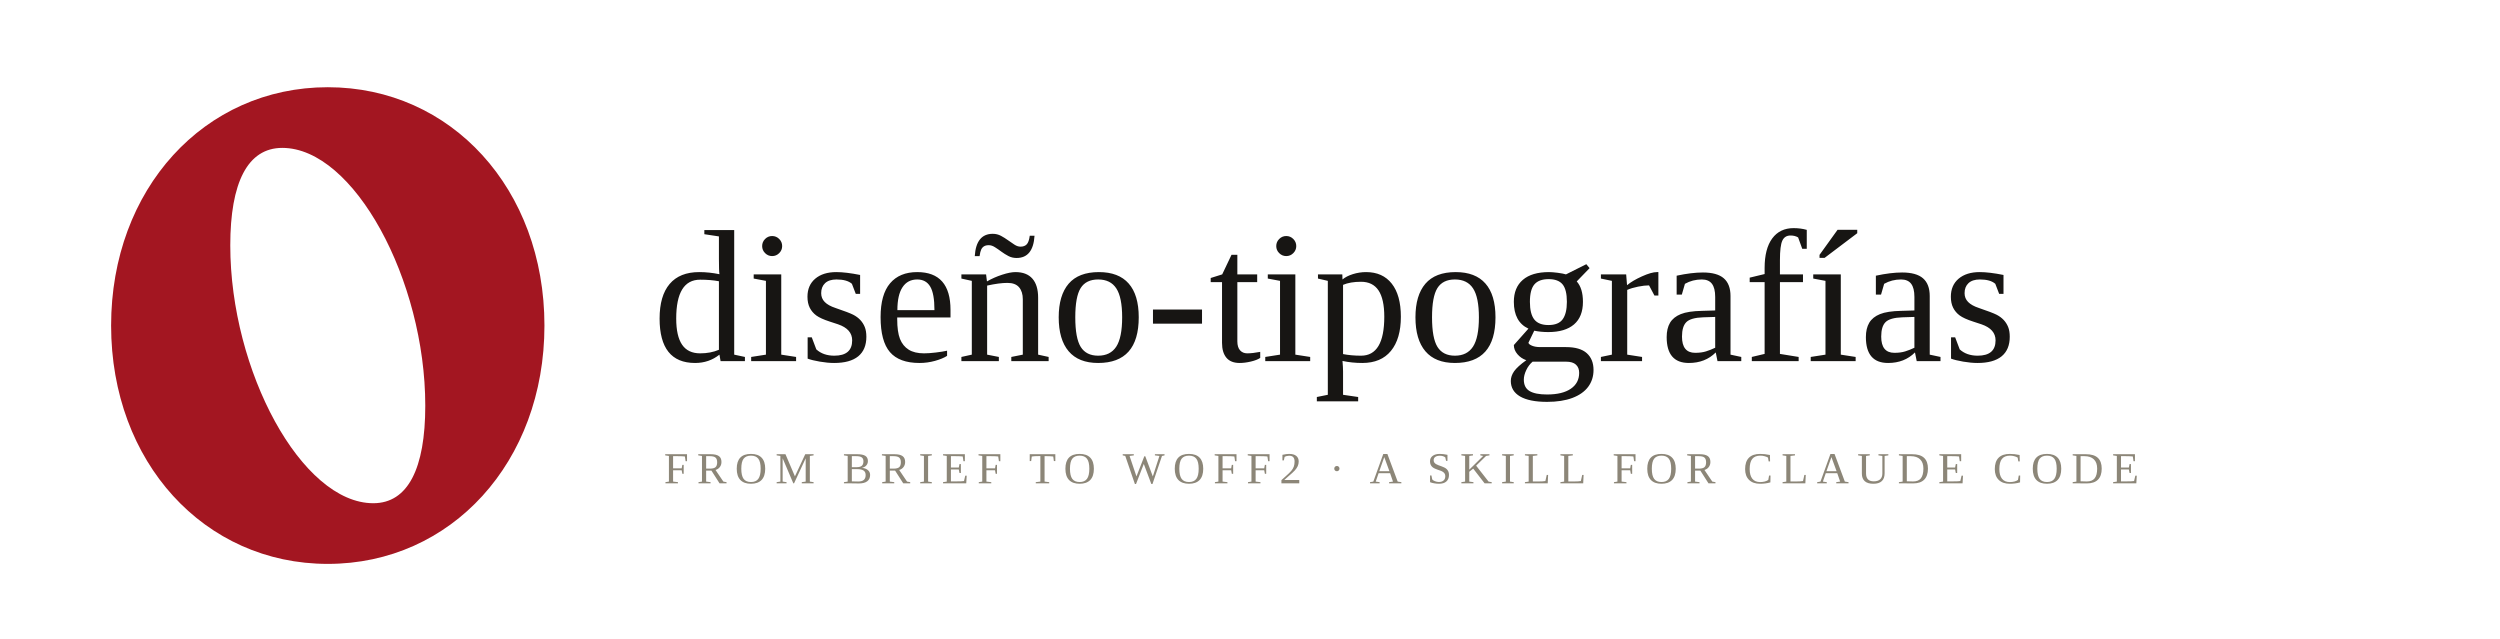
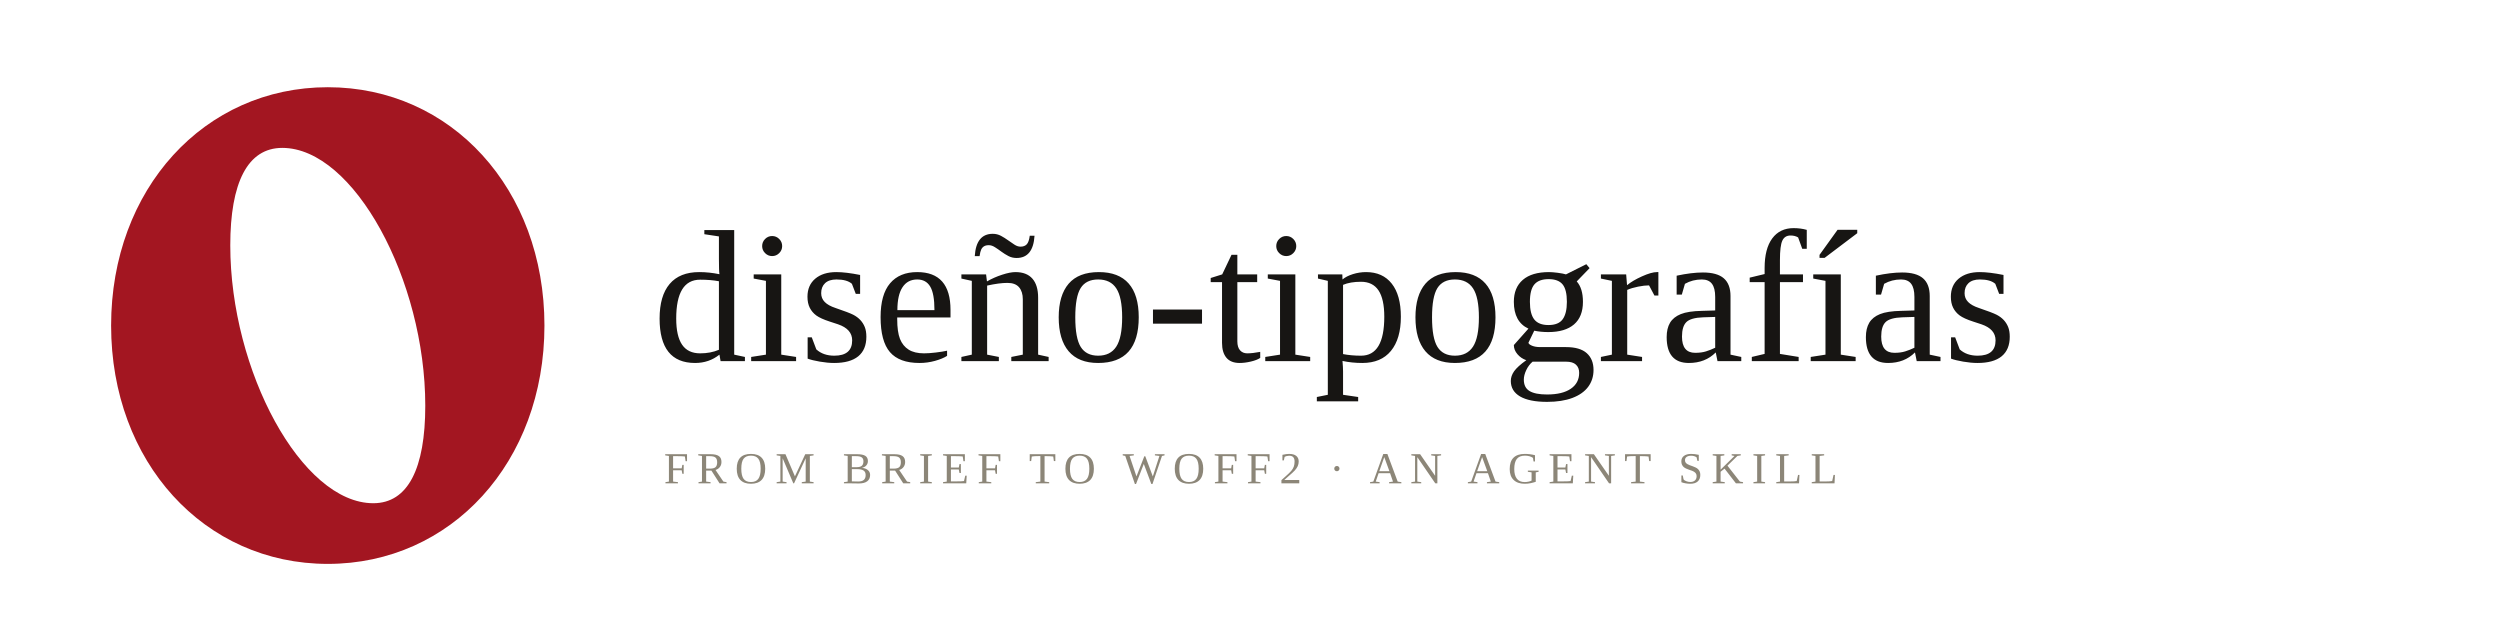
<svg xmlns="http://www.w3.org/2000/svg" viewBox="0 0 900 230" width="900" height="230" role="img" aria-label="diseño-tipografías">
  <style>
    .tinta { fill: #171513; }
    .sub   { fill: #8c8678; }
    @media (prefers-color-scheme: dark) {
      .tinta { fill: #f2ede3; }
      .sub   { fill: #a69f90; }
    }
    text { font-family: Georgia, "Times New Roman", "Noto Serif", serif; }
  </style>
  <g transform="translate(40, 203) scale(0.78, -0.78)">
    <path fill="#a31621" d="M100,0 C157,0 200,47 200,110 C200,173 157,220 100,220 C43,220 0,173 0,110 C0,47 43,0 100,0 Z M121,28 C88,28 55,89 55,147 C55,176 63,192 79,192 C112,192 145,131 145,73 C145,44 137,28 121,28 Z" />
  </g>
  <text class="tinta" x="235" y="130" font-size="68">diseño-tipografías</text>
-   <text class="sub" x="239" y="174" font-size="16" letter-spacing="3">FROM BRIEF TO WOFF2 · A SKILL FOR CLAUDE CODE</text>
+   <text class="sub" x="239" y="174" font-size="16" letter-spacing="3">FROM BRIEF TO WOFF2 · AN AGENT SKILL</text>
</svg>
